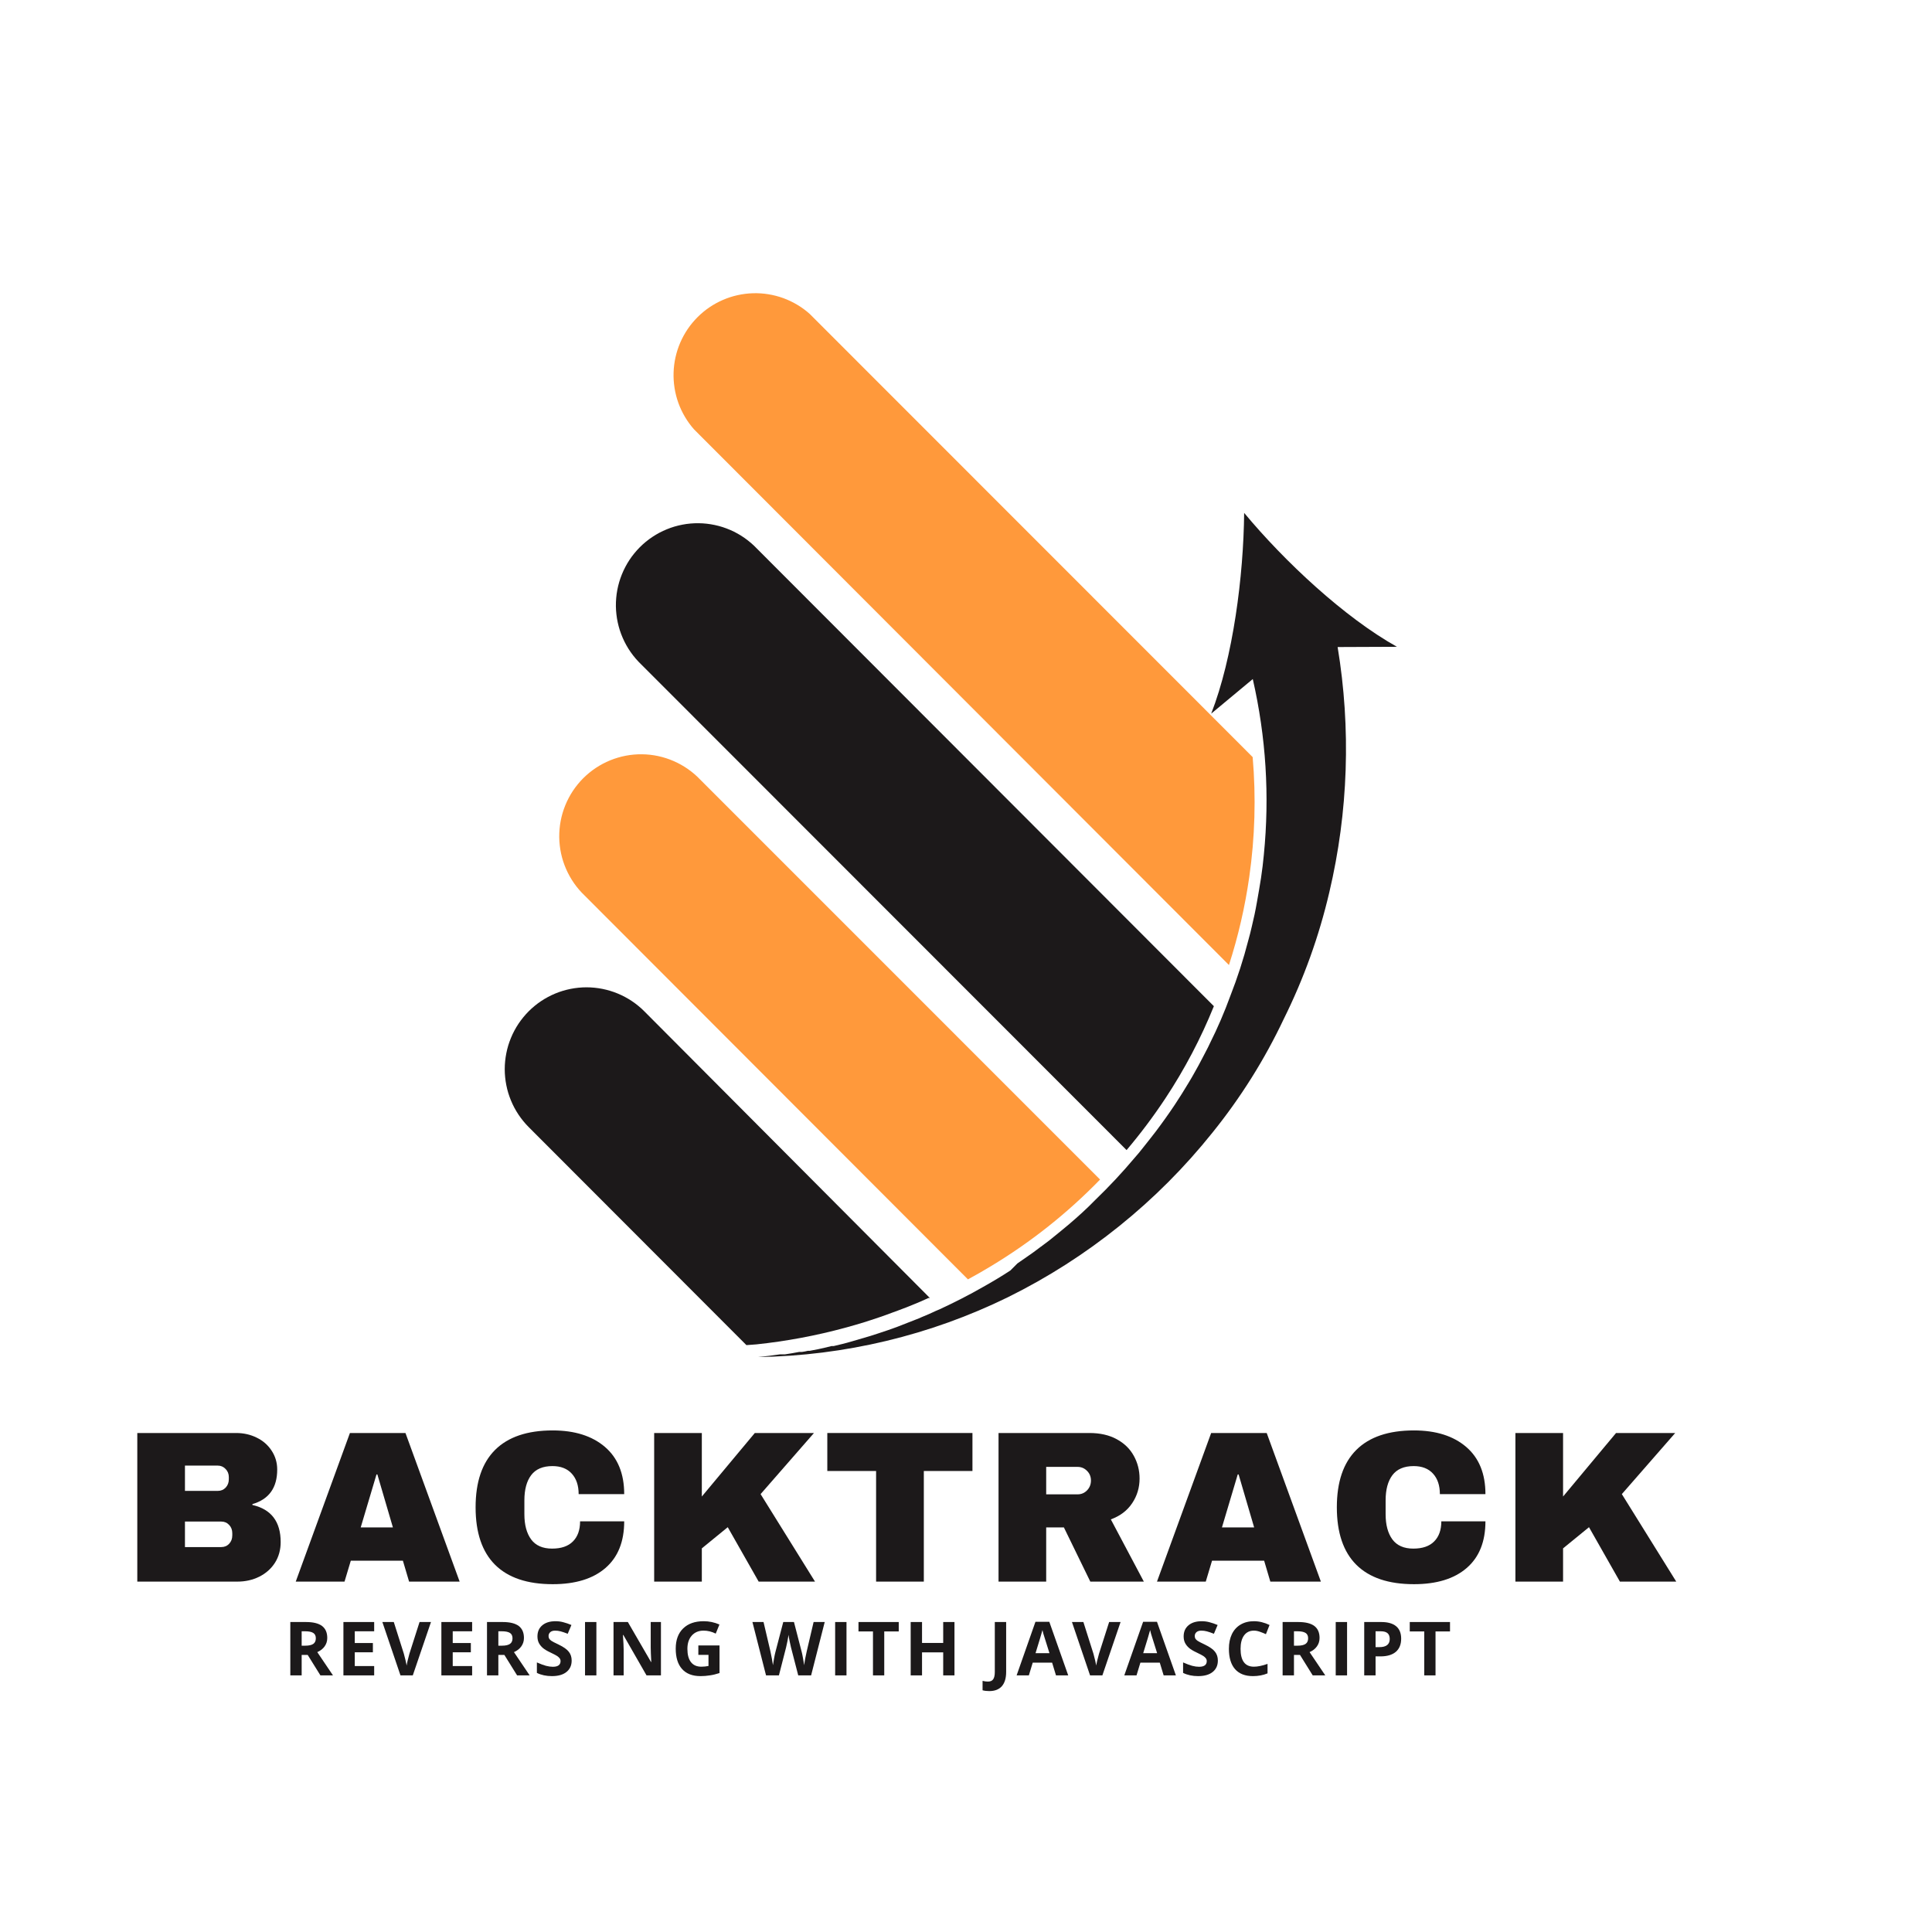
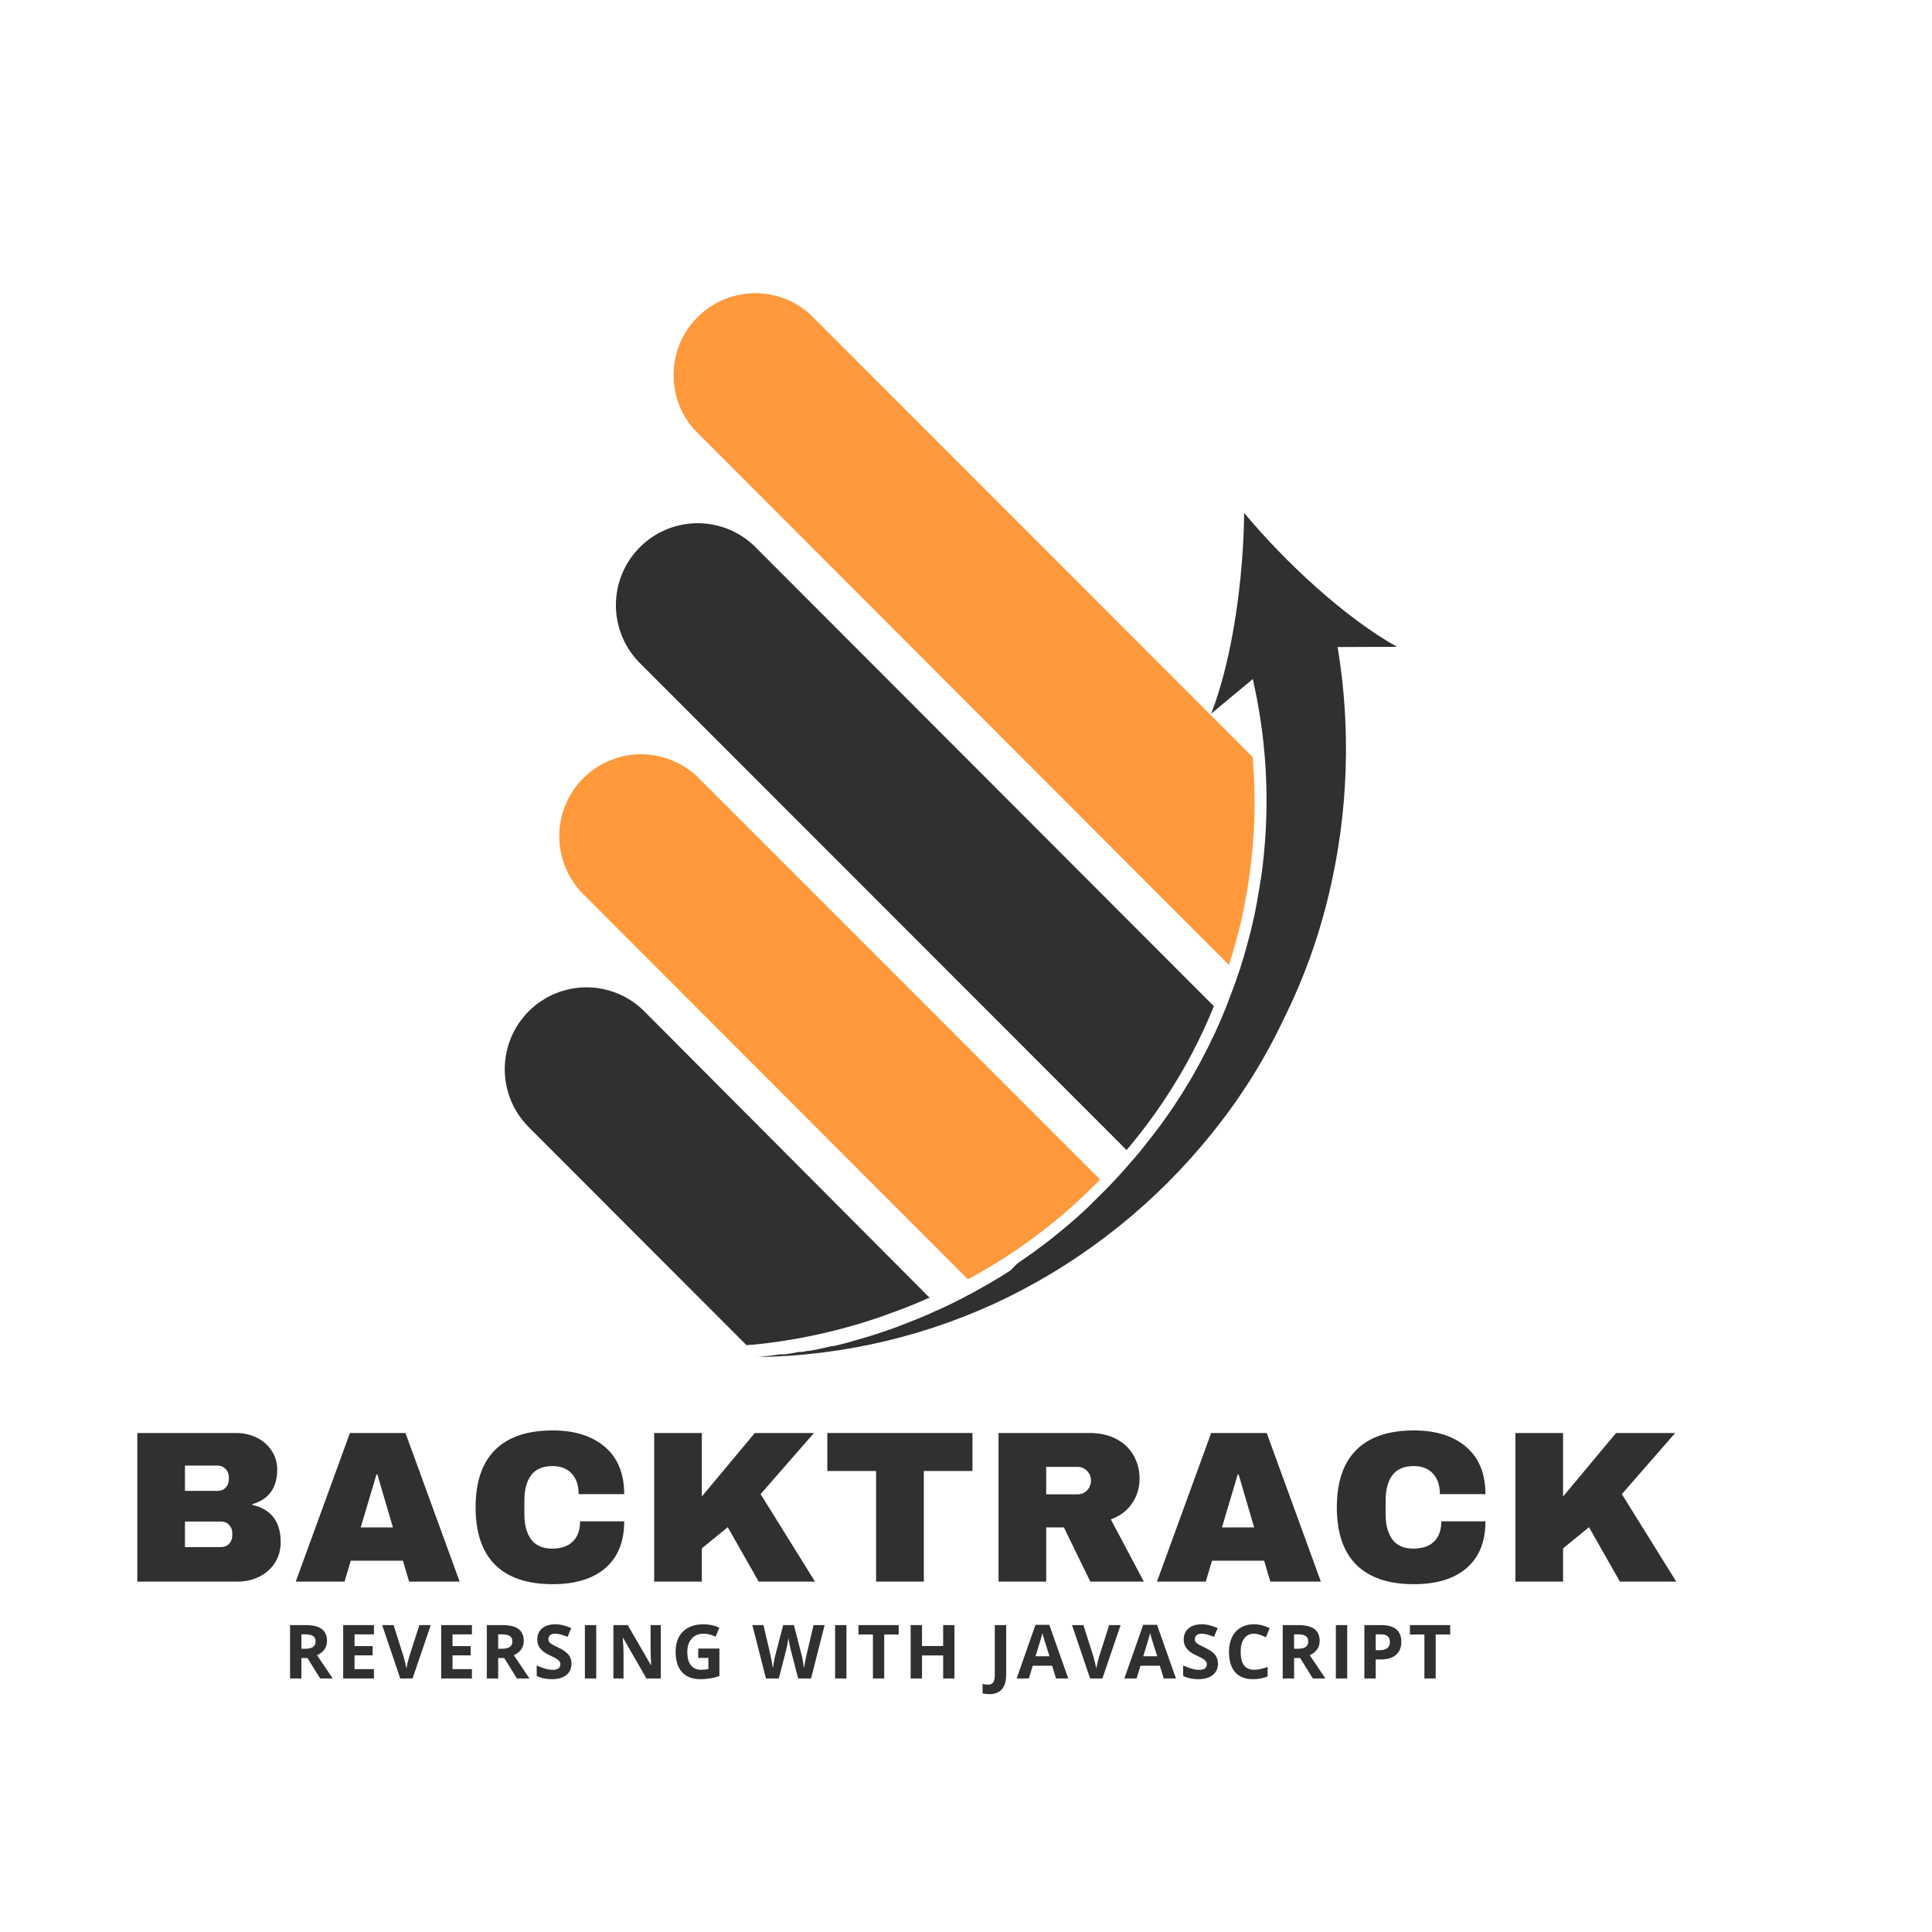
<svg xmlns="http://www.w3.org/2000/svg" xmlns:xlink="http://www.w3.org/1999/xlink" width="375" zoomAndPan="magnify" viewBox="0 0 375 375" height="375" preserveAspectRatio="xMidYMid meet" version="1.0">
  <defs>
    <g>
      <g id="glyph-0-0" />
      <g id="glyph-0-1">
        <path d="M 22.297 -28.844 C 23.754 -28.844 25.086 -28.539 26.297 -27.938 C 27.516 -27.344 28.477 -26.5 29.188 -25.406 C 29.906 -24.312 30.266 -23.094 30.266 -21.75 C 30.266 -18.207 28.66 -15.973 25.453 -15.047 L 25.453 -14.875 C 29.109 -14.039 30.938 -11.641 30.938 -7.672 C 30.938 -6.16 30.566 -4.82 29.828 -3.656 C 29.086 -2.5 28.07 -1.598 26.781 -0.953 C 25.5 -0.316 24.086 0 22.547 0 L 3.109 0 L 3.109 -28.844 Z M 12.359 -17.609 L 18.734 -17.609 C 19.348 -17.609 19.859 -17.82 20.266 -18.25 C 20.672 -18.688 20.875 -19.227 20.875 -19.875 L 20.875 -20.297 C 20.875 -20.91 20.664 -21.43 20.25 -21.859 C 19.832 -22.297 19.328 -22.516 18.734 -22.516 L 12.359 -22.516 Z M 12.359 -6.703 L 19.406 -6.703 C 20.02 -6.703 20.531 -6.914 20.938 -7.344 C 21.344 -7.781 21.547 -8.32 21.547 -8.969 L 21.547 -9.391 C 21.547 -10.035 21.344 -10.57 20.938 -11 C 20.531 -11.438 20.02 -11.656 19.406 -11.656 L 12.359 -11.656 Z M 12.359 -6.703 " />
      </g>
      <g id="glyph-0-2">
        <path d="M 22.422 0 L 21.219 -4.062 L 11.109 -4.062 L 9.891 0 L 0.422 0 L 10.938 -28.844 L 21.719 -28.844 L 32.234 0 Z M 13.031 -10.516 L 19.281 -10.516 L 16.266 -20.797 L 16.094 -20.797 Z M 13.031 -10.516 " />
      </g>
      <g id="glyph-0-3">
        <path d="M 16.859 -29.344 C 21.129 -29.344 24.508 -28.273 27 -26.141 C 29.488 -24.004 30.734 -20.953 30.734 -16.984 L 21.891 -16.984 C 21.891 -18.66 21.445 -19.984 20.562 -20.953 C 19.676 -21.93 18.426 -22.422 16.812 -22.422 C 14.938 -22.422 13.555 -21.832 12.672 -20.656 C 11.797 -19.488 11.359 -17.859 11.359 -15.766 L 11.359 -13.078 C 11.359 -11.016 11.797 -9.383 12.672 -8.188 C 13.555 -7 14.91 -6.406 16.734 -6.406 C 18.516 -6.406 19.863 -6.867 20.781 -7.797 C 21.707 -8.723 22.172 -10.023 22.172 -11.703 L 30.734 -11.703 C 30.734 -7.754 29.52 -4.734 27.094 -2.641 C 24.676 -0.547 21.266 0.5 16.859 0.5 C 11.93 0.5 8.203 -0.754 5.672 -3.266 C 3.148 -5.785 1.891 -9.504 1.891 -14.422 C 1.891 -19.336 3.148 -23.051 5.672 -25.562 C 8.203 -28.082 11.93 -29.344 16.859 -29.344 Z M 16.859 -29.344 " />
      </g>
      <g id="glyph-0-4">
        <path d="M 22.641 -28.844 L 34.125 -28.844 L 23.766 -16.984 L 34.328 0 L 23.391 0 L 17.391 -10.562 L 12.359 -6.453 L 12.359 0 L 3.109 0 L 3.109 -28.844 L 12.359 -28.844 L 12.359 -16.516 Z M 22.641 -28.844 " />
      </g>
      <g id="glyph-0-5">
        <path d="M 19.703 -21.469 L 19.703 0 L 10.438 0 L 10.438 -21.469 L 0.969 -21.469 L 0.969 -28.844 L 29.141 -28.844 L 29.141 -21.469 Z M 19.703 -21.469 " />
      </g>
      <g id="glyph-0-6">
        <path d="M 30.484 -20 C 30.484 -18.238 30.004 -16.645 29.047 -15.219 C 28.098 -13.789 26.719 -12.742 24.906 -12.078 L 31.312 0 L 20.922 0 L 15.797 -10.516 L 12.359 -10.516 L 12.359 0 L 3.109 0 L 3.109 -28.844 L 20.75 -28.844 C 22.82 -28.844 24.586 -28.441 26.047 -27.641 C 27.516 -26.848 28.617 -25.773 29.359 -24.422 C 30.109 -23.066 30.484 -21.594 30.484 -20 Z M 21.047 -19.625 C 21.047 -20.375 20.789 -21 20.281 -21.5 C 19.781 -22.008 19.172 -22.266 18.453 -22.266 L 12.359 -22.266 L 12.359 -16.938 L 18.453 -16.938 C 19.172 -16.938 19.781 -17.191 20.281 -17.703 C 20.789 -18.223 21.047 -18.863 21.047 -19.625 Z M 21.047 -19.625 " />
      </g>
      <g id="glyph-1-0" />
      <g id="glyph-1-1">
        <path d="M 3.5 -5.766 L 4.203 -5.766 C 4.898 -5.766 5.414 -5.879 5.75 -6.109 C 6.082 -6.336 6.25 -6.703 6.25 -7.203 C 6.25 -7.691 6.078 -8.039 5.734 -8.25 C 5.398 -8.457 4.879 -8.562 4.172 -8.562 L 3.5 -8.562 Z M 3.5 -3.969 L 3.5 0 L 1.297 0 L 1.297 -10.359 L 4.328 -10.359 C 5.734 -10.359 6.773 -10.102 7.453 -9.594 C 8.129 -9.082 8.469 -8.305 8.469 -7.266 C 8.469 -6.648 8.297 -6.102 7.953 -5.625 C 7.617 -5.156 7.145 -4.785 6.531 -4.516 C 8.094 -2.18 9.109 -0.676 9.578 0 L 7.141 0 L 4.672 -3.969 Z M 3.5 -3.969 " />
      </g>
      <g id="glyph-1-2">
        <path d="M 7.266 0 L 1.297 0 L 1.297 -10.359 L 7.266 -10.359 L 7.266 -8.562 L 3.5 -8.562 L 3.5 -6.281 L 7.016 -6.281 L 7.016 -4.484 L 3.5 -4.484 L 3.5 -1.812 L 7.266 -1.812 Z M 7.266 0 " />
      </g>
      <g id="glyph-1-3">
        <path d="M 7.219 -10.359 L 9.438 -10.359 L 5.906 0 L 3.516 0 L 0 -10.359 L 2.219 -10.359 L 4.172 -4.203 C 4.273 -3.836 4.383 -3.41 4.5 -2.922 C 4.613 -2.441 4.688 -2.102 4.719 -1.906 C 4.77 -2.344 4.945 -3.109 5.25 -4.203 Z M 7.219 -10.359 " />
      </g>
      <g id="glyph-1-4">
        <path d="M 7.422 -2.875 C 7.422 -1.938 7.082 -1.195 6.406 -0.656 C 5.738 -0.125 4.801 0.141 3.594 0.141 C 2.488 0.141 1.516 -0.066 0.672 -0.484 L 0.672 -2.516 C 1.367 -2.211 1.957 -1.992 2.438 -1.859 C 2.926 -1.734 3.367 -1.672 3.766 -1.672 C 4.254 -1.672 4.625 -1.758 4.875 -1.938 C 5.133 -2.125 5.266 -2.398 5.266 -2.766 C 5.266 -2.973 5.207 -3.156 5.094 -3.312 C 4.977 -3.469 4.812 -3.617 4.594 -3.766 C 4.375 -3.91 3.926 -4.145 3.25 -4.469 C 2.613 -4.77 2.141 -5.055 1.828 -5.328 C 1.516 -5.598 1.258 -5.914 1.062 -6.281 C 0.875 -6.645 0.781 -7.07 0.781 -7.562 C 0.781 -8.477 1.094 -9.195 1.719 -9.719 C 2.344 -10.25 3.203 -10.516 4.297 -10.516 C 4.836 -10.516 5.348 -10.445 5.828 -10.312 C 6.316 -10.188 6.832 -10.008 7.375 -9.781 L 6.656 -8.078 C 6.102 -8.297 5.645 -8.453 5.281 -8.547 C 4.926 -8.641 4.57 -8.688 4.219 -8.688 C 3.801 -8.688 3.484 -8.586 3.266 -8.391 C 3.047 -8.191 2.938 -7.941 2.938 -7.641 C 2.938 -7.441 2.977 -7.27 3.062 -7.125 C 3.156 -6.977 3.301 -6.836 3.5 -6.703 C 3.695 -6.566 4.16 -6.328 4.891 -5.984 C 5.859 -5.516 6.52 -5.047 6.875 -4.578 C 7.238 -4.117 7.422 -3.551 7.422 -2.875 Z M 7.422 -2.875 " />
      </g>
      <g id="glyph-1-5">
        <path d="M 1.297 0 L 1.297 -10.359 L 3.5 -10.359 L 3.5 0 Z M 1.297 0 " />
      </g>
      <g id="glyph-1-6">
        <path d="M 10.5 0 L 7.703 0 L 3.203 -7.844 L 3.125 -7.844 C 3.219 -6.457 3.266 -5.469 3.266 -4.875 L 3.266 0 L 1.297 0 L 1.297 -10.359 L 4.078 -10.359 L 8.578 -2.594 L 8.625 -2.594 C 8.551 -3.945 8.516 -4.898 8.516 -5.453 L 8.516 -10.359 L 10.5 -10.359 Z M 10.5 0 " />
      </g>
      <g id="glyph-1-7">
        <path d="M 5.234 -5.812 L 9.344 -5.812 L 9.344 -0.453 C 8.676 -0.234 8.047 -0.082 7.453 0 C 6.867 0.094 6.27 0.141 5.656 0.141 C 4.094 0.141 2.898 -0.316 2.078 -1.234 C 1.254 -2.148 0.844 -3.469 0.844 -5.188 C 0.844 -6.863 1.32 -8.172 2.281 -9.109 C 3.238 -10.047 4.566 -10.516 6.266 -10.516 C 7.328 -10.516 8.348 -10.301 9.328 -9.875 L 8.609 -8.109 C 7.848 -8.492 7.062 -8.688 6.25 -8.688 C 5.289 -8.688 4.523 -8.363 3.953 -7.719 C 3.391 -7.082 3.109 -6.227 3.109 -5.156 C 3.109 -4.031 3.336 -3.172 3.797 -2.578 C 4.254 -1.984 4.926 -1.688 5.812 -1.688 C 6.27 -1.688 6.734 -1.734 7.203 -1.828 L 7.203 -3.984 L 5.234 -3.984 Z M 5.234 -5.812 " />
      </g>
      <g id="glyph-1-8" />
      <g id="glyph-1-9">
        <path d="M 11.391 0 L 8.891 0 L 7.484 -5.438 C 7.43 -5.633 7.344 -6.035 7.219 -6.641 C 7.094 -7.254 7.023 -7.664 7.016 -7.875 C 6.984 -7.613 6.91 -7.203 6.797 -6.641 C 6.68 -6.078 6.594 -5.672 6.531 -5.422 L 5.141 0 L 2.641 0 L 0 -10.359 L 2.156 -10.359 L 3.484 -4.703 C 3.711 -3.66 3.879 -2.754 3.984 -1.984 C 4.016 -2.254 4.082 -2.672 4.188 -3.234 C 4.289 -3.805 4.383 -4.25 4.469 -4.562 L 5.984 -10.359 L 8.062 -10.359 L 9.562 -4.562 C 9.633 -4.301 9.719 -3.898 9.812 -3.359 C 9.914 -2.828 9.992 -2.367 10.047 -1.984 C 10.086 -2.359 10.16 -2.82 10.266 -3.375 C 10.367 -3.926 10.461 -4.367 10.547 -4.703 L 11.875 -10.359 L 14.031 -10.359 Z M 11.391 0 " />
      </g>
      <g id="glyph-1-10">
        <path d="M 5.297 0 L 3.109 0 L 3.109 -8.531 L 0.297 -8.531 L 0.297 -10.359 L 8.109 -10.359 L 8.109 -8.531 L 5.297 -8.531 Z M 5.297 0 " />
      </g>
      <g id="glyph-1-11">
        <path d="M 9.797 0 L 7.609 0 L 7.609 -4.469 L 3.5 -4.469 L 3.5 0 L 1.297 0 L 1.297 -10.359 L 3.5 -10.359 L 3.5 -6.297 L 7.609 -6.297 L 7.609 -10.359 L 9.797 -10.359 Z M 9.797 0 " />
      </g>
      <g id="glyph-1-12">
        <path d="M 0.219 3.047 C -0.281 3.047 -0.711 2.992 -1.078 2.891 L -1.078 1.062 C -0.703 1.156 -0.359 1.203 -0.047 1.203 C 0.441 1.203 0.785 1.051 0.984 0.75 C 1.191 0.457 1.297 -0.008 1.297 -0.656 L 1.297 -10.359 L 3.5 -10.359 L 3.5 -0.672 C 3.5 0.535 3.223 1.457 2.672 2.094 C 2.117 2.727 1.301 3.047 0.219 3.047 Z M 0.219 3.047 " />
      </g>
      <g id="glyph-1-13">
        <path d="M 7.641 0 L 6.891 -2.469 L 3.125 -2.469 L 2.375 0 L 0 0 L 3.656 -10.406 L 6.344 -10.406 L 10.016 0 Z M 6.375 -4.312 C 5.676 -6.539 5.281 -7.801 5.188 -8.094 C 5.102 -8.395 5.047 -8.629 5.016 -8.797 C 4.859 -8.191 4.41 -6.695 3.672 -4.312 Z M 6.375 -4.312 " />
      </g>
      <g id="glyph-1-14">
        <path d="M 5.703 -8.688 C 4.879 -8.688 4.238 -8.375 3.781 -7.75 C 3.332 -7.125 3.109 -6.258 3.109 -5.156 C 3.109 -2.844 3.973 -1.688 5.703 -1.688 C 6.43 -1.688 7.312 -1.867 8.344 -2.234 L 8.344 -0.391 C 7.5 -0.035 6.551 0.141 5.5 0.141 C 3.988 0.141 2.832 -0.312 2.031 -1.219 C 1.238 -2.133 0.844 -3.453 0.844 -5.172 C 0.844 -6.242 1.035 -7.188 1.422 -8 C 1.816 -8.812 2.379 -9.43 3.109 -9.859 C 3.848 -10.297 4.711 -10.516 5.703 -10.516 C 6.711 -10.516 7.723 -10.27 8.734 -9.781 L 8.031 -8 C 7.645 -8.176 7.254 -8.332 6.859 -8.469 C 6.461 -8.613 6.078 -8.688 5.703 -8.688 Z M 5.703 -8.688 " />
      </g>
      <g id="glyph-1-15">
        <path d="M 3.5 -5.484 L 4.219 -5.484 C 4.895 -5.484 5.398 -5.613 5.734 -5.875 C 6.078 -6.145 6.25 -6.535 6.25 -7.047 C 6.25 -7.566 6.109 -7.945 5.828 -8.188 C 5.547 -8.438 5.102 -8.562 4.5 -8.562 L 3.5 -8.562 Z M 8.469 -7.125 C 8.469 -6.008 8.117 -5.156 7.422 -4.562 C 6.723 -3.977 5.727 -3.688 4.438 -3.688 L 3.5 -3.688 L 3.5 0 L 1.297 0 L 1.297 -10.359 L 4.609 -10.359 C 5.867 -10.359 6.828 -10.086 7.484 -9.547 C 8.141 -9.004 8.469 -8.195 8.469 -7.125 Z M 8.469 -7.125 " />
      </g>
    </g>
    <clipPath id="clip-0">
      <path d="M 97.898 191 L 181 191 L 181 262 L 97.898 262 Z M 97.898 191 " clip-rule="nonzero" />
    </clipPath>
    <clipPath id="clip-1">
      <path d="M 147 99 L 271.148 99 L 271.148 264 L 147 264 Z M 147 99 " clip-rule="nonzero" />
    </clipPath>
  </defs>
-   <g fill="rgb(10.979%, 9.799%, 10.199%)" fill-opacity="1">
+   <g fill="rgb(18.819%, 18.819%, 18.819%)" fill-opacity="1">
    <use x="23.54" y="306.989" xlink:href="#glyph-0-1" xlink:type="simple" xlink:actuate="onLoad" xlink:show="embed" />
  </g>
-   <g fill="rgb(10.979%, 9.799%, 10.199%)" fill-opacity="1">
+   <g fill="rgb(18.819%, 18.819%, 18.819%)" fill-opacity="1">
    <use x="56.982" y="306.989" xlink:href="#glyph-0-2" xlink:type="simple" xlink:actuate="onLoad" xlink:show="embed" />
  </g>
-   <g fill="rgb(10.979%, 9.799%, 10.199%)" fill-opacity="1">
+   <g fill="rgb(18.819%, 18.819%, 18.819%)" fill-opacity="1">
    <use x="90.423" y="306.989" xlink:href="#glyph-0-3" xlink:type="simple" xlink:actuate="onLoad" xlink:show="embed" />
  </g>
-   <g fill="rgb(10.979%, 9.799%, 10.199%)" fill-opacity="1">
+   <g fill="rgb(18.819%, 18.819%, 18.819%)" fill-opacity="1">
    <use x="123.865" y="306.989" xlink:href="#glyph-0-4" xlink:type="simple" xlink:actuate="onLoad" xlink:show="embed" />
  </g>
-   <g fill="rgb(10.979%, 9.799%, 10.199%)" fill-opacity="1">
+   <g fill="rgb(18.819%, 18.819%, 18.819%)" fill-opacity="1">
    <use x="159.611" y="306.989" xlink:href="#glyph-0-5" xlink:type="simple" xlink:actuate="onLoad" xlink:show="embed" />
  </g>
-   <g fill="rgb(10.979%, 9.799%, 10.199%)" fill-opacity="1">
+   <g fill="rgb(18.819%, 18.819%, 18.819%)" fill-opacity="1">
    <use x="190.706" y="306.989" xlink:href="#glyph-0-6" xlink:type="simple" xlink:actuate="onLoad" xlink:show="embed" />
  </g>
-   <g fill="rgb(10.979%, 9.799%, 10.199%)" fill-opacity="1">
+   <g fill="rgb(18.819%, 18.819%, 18.819%)" fill-opacity="1">
    <use x="224.148" y="306.989" xlink:href="#glyph-0-2" xlink:type="simple" xlink:actuate="onLoad" xlink:show="embed" />
  </g>
-   <g fill="rgb(10.979%, 9.799%, 10.199%)" fill-opacity="1">
+   <g fill="rgb(18.819%, 18.819%, 18.819%)" fill-opacity="1">
    <use x="257.589" y="306.989" xlink:href="#glyph-0-3" xlink:type="simple" xlink:actuate="onLoad" xlink:show="embed" />
  </g>
-   <g fill="rgb(10.979%, 9.799%, 10.199%)" fill-opacity="1">
+   <g fill="rgb(18.819%, 18.819%, 18.819%)" fill-opacity="1">
    <use x="291.031" y="306.989" xlink:href="#glyph-0-4" xlink:type="simple" xlink:actuate="onLoad" xlink:show="embed" />
  </g>
-   <g fill="rgb(10.979%, 9.799%, 10.199%)" fill-opacity="1">
-     <use x="55.053" y="325.192" xlink:href="#glyph-1-1" xlink:type="simple" xlink:actuate="onLoad" xlink:show="embed" />
+   <g fill="rgb(18.819%, 18.819%, 18.819%)" fill-opacity="1">
+     <use x="55.004" y="325.788" xlink:href="#glyph-1-1" xlink:type="simple" xlink:actuate="onLoad" xlink:show="embed" />
  </g>
-   <g fill="rgb(10.979%, 9.799%, 10.199%)" fill-opacity="1">
-     <use x="65.361" y="325.192" xlink:href="#glyph-1-2" xlink:type="simple" xlink:actuate="onLoad" xlink:show="embed" />
+   <g fill="rgb(18.819%, 18.819%, 18.819%)" fill-opacity="1">
+     <use x="65.316" y="325.788" xlink:href="#glyph-1-2" xlink:type="simple" xlink:actuate="onLoad" xlink:show="embed" />
  </g>
-   <g fill="rgb(10.979%, 9.799%, 10.199%)" fill-opacity="1">
-     <use x="74.216" y="325.192" xlink:href="#glyph-1-3" xlink:type="simple" xlink:actuate="onLoad" xlink:show="embed" />
+   <g fill="rgb(18.819%, 18.819%, 18.819%)" fill-opacity="1">
+     <use x="74.174" y="325.788" xlink:href="#glyph-1-3" xlink:type="simple" xlink:actuate="onLoad" xlink:show="embed" />
  </g>
-   <g fill="rgb(10.979%, 9.799%, 10.199%)" fill-opacity="1">
-     <use x="84.374" y="325.192" xlink:href="#glyph-1-2" xlink:type="simple" xlink:actuate="onLoad" xlink:show="embed" />
+   <g fill="rgb(18.819%, 18.819%, 18.819%)" fill-opacity="1">
+     <use x="84.336" y="325.788" xlink:href="#glyph-1-2" xlink:type="simple" xlink:actuate="onLoad" xlink:show="embed" />
  </g>
-   <g fill="rgb(10.979%, 9.799%, 10.199%)" fill-opacity="1">
-     <use x="93.229" y="325.192" xlink:href="#glyph-1-1" xlink:type="simple" xlink:actuate="onLoad" xlink:show="embed" />
+   <g fill="rgb(18.819%, 18.819%, 18.819%)" fill-opacity="1">
+     <use x="93.195" y="325.788" xlink:href="#glyph-1-1" xlink:type="simple" xlink:actuate="onLoad" xlink:show="embed" />
  </g>
-   <g fill="rgb(10.979%, 9.799%, 10.199%)" fill-opacity="1">
-     <use x="103.537" y="325.192" xlink:href="#glyph-1-4" xlink:type="simple" xlink:actuate="onLoad" xlink:show="embed" />
+   <g fill="rgb(18.819%, 18.819%, 18.819%)" fill-opacity="1">
+     <use x="103.506" y="325.788" xlink:href="#glyph-1-4" xlink:type="simple" xlink:actuate="onLoad" xlink:show="embed" />
  </g>
-   <g fill="rgb(10.979%, 9.799%, 10.199%)" fill-opacity="1">
-     <use x="112.257" y="325.192" xlink:href="#glyph-1-5" xlink:type="simple" xlink:actuate="onLoad" xlink:show="embed" />
+   <g fill="rgb(18.819%, 18.819%, 18.819%)" fill-opacity="1">
+     <use x="112.229" y="325.788" xlink:href="#glyph-1-5" xlink:type="simple" xlink:actuate="onLoad" xlink:show="embed" />
  </g>
-   <g fill="rgb(10.979%, 9.799%, 10.199%)" fill-opacity="1">
-     <use x="117.788" y="325.192" xlink:href="#glyph-1-6" xlink:type="simple" xlink:actuate="onLoad" xlink:show="embed" />
+   <g fill="rgb(18.819%, 18.819%, 18.819%)" fill-opacity="1">
+     <use x="117.762" y="325.788" xlink:href="#glyph-1-6" xlink:type="simple" xlink:actuate="onLoad" xlink:show="embed" />
  </g>
-   <g fill="rgb(10.979%, 9.799%, 10.199%)" fill-opacity="1">
-     <use x="130.314" y="325.192" xlink:href="#glyph-1-7" xlink:type="simple" xlink:actuate="onLoad" xlink:show="embed" />
+   <g fill="rgb(18.819%, 18.819%, 18.819%)" fill-opacity="1">
+     <use x="130.293" y="325.788" xlink:href="#glyph-1-7" xlink:type="simple" xlink:actuate="onLoad" xlink:show="embed" />
  </g>
-   <g fill="rgb(10.979%, 9.799%, 10.199%)" fill-opacity="1">
-     <use x="141.55" y="325.192" xlink:href="#glyph-1-8" xlink:type="simple" xlink:actuate="onLoad" xlink:show="embed" />
+   <g fill="rgb(18.819%, 18.819%, 18.819%)" fill-opacity="1">
+     <use x="141.533" y="325.788" xlink:href="#glyph-1-8" xlink:type="simple" xlink:actuate="onLoad" xlink:show="embed" />
  </g>
-   <g fill="rgb(10.979%, 9.799%, 10.199%)" fill-opacity="1">
-     <use x="146.046" y="325.192" xlink:href="#glyph-1-9" xlink:type="simple" xlink:actuate="onLoad" xlink:show="embed" />
+   <g fill="rgb(18.819%, 18.819%, 18.819%)" fill-opacity="1">
+     <use x="146.031" y="325.788" xlink:href="#glyph-1-9" xlink:type="simple" xlink:actuate="onLoad" xlink:show="embed" />
  </g>
-   <g fill="rgb(10.979%, 9.799%, 10.199%)" fill-opacity="1">
-     <use x="160.804" y="325.192" xlink:href="#glyph-1-5" xlink:type="simple" xlink:actuate="onLoad" xlink:show="embed" />
+   <g fill="rgb(18.819%, 18.819%, 18.819%)" fill-opacity="1">
+     <use x="160.795" y="325.788" xlink:href="#glyph-1-5" xlink:type="simple" xlink:actuate="onLoad" xlink:show="embed" />
  </g>
-   <g fill="rgb(10.979%, 9.799%, 10.199%)" fill-opacity="1">
-     <use x="166.335" y="325.192" xlink:href="#glyph-1-10" xlink:type="simple" xlink:actuate="onLoad" xlink:show="embed" />
+   <g fill="rgb(18.819%, 18.819%, 18.819%)" fill-opacity="1">
+     <use x="166.328" y="325.788" xlink:href="#glyph-1-10" xlink:type="simple" xlink:actuate="onLoad" xlink:show="embed" />
  </g>
-   <g fill="rgb(10.979%, 9.799%, 10.199%)" fill-opacity="1">
-     <use x="175.466" y="325.192" xlink:href="#glyph-1-11" xlink:type="simple" xlink:actuate="onLoad" xlink:show="embed" />
+   <g fill="rgb(18.819%, 18.819%, 18.819%)" fill-opacity="1">
+     <use x="175.462" y="325.788" xlink:href="#glyph-1-11" xlink:type="simple" xlink:actuate="onLoad" xlink:show="embed" />
  </g>
-   <g fill="rgb(10.979%, 9.799%, 10.199%)" fill-opacity="1">
-     <use x="187.298" y="325.192" xlink:href="#glyph-1-8" xlink:type="simple" xlink:actuate="onLoad" xlink:show="embed" />
+   <g fill="rgb(18.819%, 18.819%, 18.819%)" fill-opacity="1">
+     <use x="187.298" y="325.788" xlink:href="#glyph-1-8" xlink:type="simple" xlink:actuate="onLoad" xlink:show="embed" />
  </g>
-   <g fill="rgb(10.979%, 9.799%, 10.199%)" fill-opacity="1">
-     <use x="191.794" y="325.192" xlink:href="#glyph-1-12" xlink:type="simple" xlink:actuate="onLoad" xlink:show="embed" />
+   <g fill="rgb(18.819%, 18.819%, 18.819%)" fill-opacity="1">
+     <use x="191.796" y="325.788" xlink:href="#glyph-1-12" xlink:type="simple" xlink:actuate="onLoad" xlink:show="embed" />
  </g>
-   <g fill="rgb(10.979%, 9.799%, 10.199%)" fill-opacity="1">
-     <use x="197.325" y="325.192" xlink:href="#glyph-1-13" xlink:type="simple" xlink:actuate="onLoad" xlink:show="embed" />
+   <g fill="rgb(18.819%, 18.819%, 18.819%)" fill-opacity="1">
+     <use x="197.329" y="325.788" xlink:href="#glyph-1-13" xlink:type="simple" xlink:actuate="onLoad" xlink:show="embed" />
  </g>
-   <g fill="rgb(10.979%, 9.799%, 10.199%)" fill-opacity="1">
-     <use x="208.065" y="325.192" xlink:href="#glyph-1-3" xlink:type="simple" xlink:actuate="onLoad" xlink:show="embed" />
+   <g fill="rgb(18.819%, 18.819%, 18.819%)" fill-opacity="1">
+     <use x="208.073" y="325.788" xlink:href="#glyph-1-3" xlink:type="simple" xlink:actuate="onLoad" xlink:show="embed" />
  </g>
-   <g fill="rgb(10.979%, 9.799%, 10.199%)" fill-opacity="1">
-     <use x="218.224" y="325.192" xlink:href="#glyph-1-13" xlink:type="simple" xlink:actuate="onLoad" xlink:show="embed" />
+   <g fill="rgb(18.819%, 18.819%, 18.819%)" fill-opacity="1">
+     <use x="218.235" y="325.788" xlink:href="#glyph-1-13" xlink:type="simple" xlink:actuate="onLoad" xlink:show="embed" />
  </g>
-   <g fill="rgb(10.979%, 9.799%, 10.199%)" fill-opacity="1">
-     <use x="228.964" y="325.192" xlink:href="#glyph-1-4" xlink:type="simple" xlink:actuate="onLoad" xlink:show="embed" />
+   <g fill="rgb(18.819%, 18.819%, 18.819%)" fill-opacity="1">
+     <use x="228.979" y="325.788" xlink:href="#glyph-1-4" xlink:type="simple" xlink:actuate="onLoad" xlink:show="embed" />
  </g>
-   <g fill="rgb(10.979%, 9.799%, 10.199%)" fill-opacity="1">
-     <use x="237.684" y="325.192" xlink:href="#glyph-1-14" xlink:type="simple" xlink:actuate="onLoad" xlink:show="embed" />
+   <g fill="rgb(18.819%, 18.819%, 18.819%)" fill-opacity="1">
+     <use x="237.703" y="325.788" xlink:href="#glyph-1-14" xlink:type="simple" xlink:actuate="onLoad" xlink:show="embed" />
  </g>
-   <g fill="rgb(10.979%, 9.799%, 10.199%)" fill-opacity="1">
-     <use x="247.658" y="325.192" xlink:href="#glyph-1-1" xlink:type="simple" xlink:actuate="onLoad" xlink:show="embed" />
+   <g fill="rgb(18.819%, 18.819%, 18.819%)" fill-opacity="1">
+     <use x="247.681" y="325.788" xlink:href="#glyph-1-1" xlink:type="simple" xlink:actuate="onLoad" xlink:show="embed" />
  </g>
-   <g fill="rgb(10.979%, 9.799%, 10.199%)" fill-opacity="1">
-     <use x="257.966" y="325.192" xlink:href="#glyph-1-5" xlink:type="simple" xlink:actuate="onLoad" xlink:show="embed" />
+   <g fill="rgb(18.819%, 18.819%, 18.819%)" fill-opacity="1">
+     <use x="257.992" y="325.788" xlink:href="#glyph-1-5" xlink:type="simple" xlink:actuate="onLoad" xlink:show="embed" />
  </g>
-   <g fill="rgb(10.979%, 9.799%, 10.199%)" fill-opacity="1">
-     <use x="263.497" y="325.192" xlink:href="#glyph-1-15" xlink:type="simple" xlink:actuate="onLoad" xlink:show="embed" />
+   <g fill="rgb(18.819%, 18.819%, 18.819%)" fill-opacity="1">
+     <use x="263.525" y="325.788" xlink:href="#glyph-1-15" xlink:type="simple" xlink:actuate="onLoad" xlink:show="embed" />
  </g>
-   <g fill="rgb(10.979%, 9.799%, 10.199%)" fill-opacity="1">
-     <use x="273.337" y="325.192" xlink:href="#glyph-1-10" xlink:type="simple" xlink:actuate="onLoad" xlink:show="embed" />
+   <g fill="rgb(18.819%, 18.819%, 18.819%)" fill-opacity="1">
+     <use x="273.369" y="325.788" xlink:href="#glyph-1-10" xlink:type="simple" xlink:actuate="onLoad" xlink:show="embed" />
  </g>
  <g clip-path="url(#clip-0)">
-     <path fill="rgb(10.979%, 9.799%, 10.199%)" d="M 180.488 251.941 L 180.207 251.941 C 179.199 252.414 178.16 252.863 177.09 253.289 C 176.547 253.5 175.957 253.762 175.297 253.996 C 174.637 254.234 173.906 254.539 173.195 254.777 C 171.664 255.367 169.895 255.957 167.98 256.574 C 166.66 256.973 165.34 257.375 163.996 257.73 C 158.348 259.262 152.613 260.332 146.793 260.945 L 144.879 261.086 L 102.617 218.766 C 102.25 218.395 101.902 218.012 101.574 217.609 C 101.242 217.207 100.934 216.789 100.645 216.355 C 100.355 215.922 100.09 215.477 99.844 215.02 C 99.598 214.559 99.379 214.09 99.18 213.609 C 98.98 213.129 98.805 212.641 98.652 212.141 C 98.504 211.645 98.375 211.141 98.277 210.629 C 98.176 210.117 98.098 209.605 98.047 209.086 C 97.996 208.566 97.969 208.051 97.969 207.527 C 97.969 207.008 97.996 206.488 98.047 205.973 C 98.098 205.453 98.176 204.938 98.277 204.43 C 98.375 203.918 98.504 203.414 98.652 202.914 C 98.805 202.418 98.98 201.93 99.18 201.449 C 99.379 200.965 99.598 200.496 99.844 200.039 C 100.09 199.578 100.355 199.133 100.645 198.699 C 100.934 198.27 101.242 197.852 101.574 197.449 C 101.902 197.047 102.25 196.66 102.617 196.293 C 102.984 195.926 103.371 195.574 103.773 195.246 C 104.172 194.914 104.59 194.605 105.023 194.316 C 105.453 194.027 105.898 193.762 106.359 193.516 C 106.816 193.27 107.285 193.047 107.766 192.848 C 108.246 192.648 108.734 192.473 109.23 192.324 C 109.73 192.172 110.234 192.047 110.742 191.945 C 111.254 191.844 111.766 191.766 112.285 191.715 C 112.801 191.664 113.32 191.637 113.84 191.637 C 114.359 191.637 114.875 191.664 115.395 191.715 C 115.91 191.766 116.426 191.844 116.934 191.945 C 117.445 192.047 117.949 192.172 118.445 192.324 C 118.941 192.473 119.43 192.648 119.91 192.848 C 120.391 193.047 120.859 193.27 121.32 193.516 C 121.777 193.762 122.223 194.027 122.656 194.316 C 123.086 194.605 123.504 194.914 123.906 195.246 C 124.309 195.574 124.691 195.926 125.059 196.293 Z M 180.488 251.941 " fill-opacity="1" fill-rule="nonzero" />
+     <path fill="rgb(18.819%, 18.819%, 18.819%)" d="M 180.488 251.941 L 180.207 251.941 C 179.199 252.414 178.16 252.863 177.09 253.289 C 176.547 253.5 175.957 253.762 175.297 253.996 C 174.637 254.234 173.906 254.539 173.195 254.777 C 171.664 255.367 169.895 255.957 167.98 256.574 C 166.66 256.973 165.34 257.375 163.996 257.73 C 158.348 259.262 152.613 260.332 146.793 260.945 L 144.879 261.086 L 102.617 218.766 C 102.25 218.395 101.902 218.012 101.574 217.609 C 101.242 217.207 100.934 216.789 100.645 216.355 C 100.355 215.922 100.09 215.477 99.844 215.02 C 99.598 214.559 99.379 214.09 99.18 213.609 C 98.98 213.129 98.805 212.641 98.652 212.141 C 98.504 211.645 98.375 211.141 98.277 210.629 C 98.176 210.117 98.098 209.605 98.047 209.086 C 97.996 208.566 97.969 208.051 97.969 207.527 C 97.969 207.008 97.996 206.488 98.047 205.973 C 98.098 205.453 98.176 204.938 98.277 204.43 C 98.375 203.918 98.504 203.414 98.652 202.914 C 98.805 202.418 98.98 201.93 99.18 201.449 C 99.379 200.965 99.598 200.496 99.844 200.039 C 100.09 199.578 100.355 199.133 100.645 198.699 C 100.934 198.27 101.242 197.852 101.574 197.449 C 101.902 197.047 102.25 196.66 102.617 196.293 C 102.984 195.926 103.371 195.574 103.773 195.246 C 104.172 194.914 104.59 194.605 105.023 194.316 C 105.453 194.027 105.898 193.762 106.359 193.516 C 106.816 193.27 107.285 193.047 107.766 192.848 C 108.246 192.648 108.734 192.473 109.23 192.324 C 109.73 192.172 110.234 192.047 110.742 191.945 C 111.254 191.844 111.766 191.766 112.285 191.715 C 112.801 191.664 113.32 191.637 113.84 191.637 C 114.359 191.637 114.875 191.664 115.395 191.715 C 115.91 191.766 116.426 191.844 116.934 191.945 C 117.445 192.047 117.949 192.172 118.445 192.324 C 118.941 192.473 119.43 192.648 119.91 192.848 C 120.391 193.047 120.859 193.27 121.32 193.516 C 121.777 193.762 122.223 194.027 122.656 194.316 C 123.086 194.605 123.504 194.914 123.906 195.246 C 124.309 195.574 124.691 195.926 125.059 196.293 Z M 180.488 251.941 " fill-opacity="1" fill-rule="nonzero" />
  </g>
  <path fill="rgb(100%, 59.999%, 23.14%)" d="M 213.523 228.949 C 207.172 235.484 200.094 241.098 192.289 245.797 C 190.848 246.672 189.359 247.523 187.875 248.324 L 113.473 173.82 C 113.09 173.457 112.727 173.074 112.383 172.672 C 112.039 172.27 111.715 171.855 111.414 171.422 C 111.109 170.988 110.832 170.539 110.574 170.078 C 110.316 169.617 110.082 169.145 109.871 168.66 C 109.66 168.176 109.473 167.68 109.309 167.18 C 109.148 166.676 109.012 166.164 108.902 165.648 C 108.789 165.129 108.707 164.609 108.648 164.086 C 108.586 163.559 108.555 163.031 108.547 162.504 C 108.543 161.973 108.562 161.445 108.609 160.922 C 108.652 160.395 108.727 159.871 108.824 159.352 C 108.922 158.832 109.047 158.316 109.195 157.812 C 109.344 157.305 109.52 156.805 109.719 156.316 C 109.914 155.824 110.141 155.348 110.387 154.879 C 110.633 154.414 110.902 153.957 111.191 153.52 C 111.484 153.078 111.797 152.652 112.133 152.242 C 112.465 151.832 112.82 151.441 113.191 151.066 C 113.566 150.695 113.957 150.34 114.363 150.004 C 114.773 149.668 115.199 149.355 115.637 149.062 C 116.078 148.77 116.531 148.5 116.996 148.254 C 117.465 148.004 117.941 147.781 118.43 147.582 C 118.918 147.383 119.414 147.207 119.922 147.059 C 120.43 146.906 120.941 146.781 121.461 146.684 C 121.977 146.586 122.5 146.512 123.027 146.465 C 123.551 146.418 124.078 146.398 124.605 146.406 C 125.137 146.41 125.66 146.441 126.188 146.5 C 126.711 146.559 127.23 146.645 127.746 146.754 C 128.266 146.867 128.773 147 129.277 147.164 C 129.777 147.324 130.273 147.512 130.758 147.723 C 131.242 147.934 131.715 148.168 132.176 148.426 C 132.637 148.684 133.082 148.961 133.516 149.266 C 133.949 149.566 134.363 149.891 134.766 150.234 C 135.168 150.578 135.551 150.941 135.914 151.324 Z M 213.523 228.949 " fill-opacity="1" fill-rule="nonzero" />
-   <path fill="rgb(10.979%, 9.799%, 10.199%)" d="M 235.613 195.301 C 233.066 201.594 229.918 207.574 226.172 213.234 C 223.867 216.715 221.363 220.047 218.668 223.23 L 124.469 128.973 C 124.086 128.605 123.723 128.223 123.379 127.82 C 123.035 127.422 122.711 127.004 122.41 126.57 C 122.105 126.137 121.828 125.691 121.57 125.23 C 121.312 124.77 121.078 124.293 120.867 123.809 C 120.656 123.324 120.469 122.832 120.305 122.328 C 120.145 121.824 120.008 121.316 119.898 120.797 C 119.785 120.281 119.703 119.762 119.645 119.234 C 119.582 118.711 119.551 118.184 119.543 117.652 C 119.539 117.125 119.559 116.598 119.605 116.07 C 119.648 115.543 119.723 115.02 119.82 114.5 C 119.918 113.98 120.043 113.469 120.191 112.961 C 120.34 112.453 120.516 111.957 120.715 111.465 C 120.914 110.977 121.137 110.496 121.383 110.031 C 121.629 109.562 121.898 109.109 122.188 108.668 C 122.48 108.227 122.793 107.801 123.129 107.395 C 123.461 106.984 123.816 106.594 124.188 106.219 C 124.562 105.844 124.953 105.488 125.359 105.156 C 125.77 104.82 126.195 104.504 126.633 104.215 C 127.074 103.922 127.527 103.652 127.992 103.402 C 128.461 103.156 128.938 102.934 129.426 102.734 C 129.914 102.531 130.414 102.359 130.918 102.207 C 131.426 102.059 131.938 101.934 132.457 101.836 C 132.973 101.734 133.496 101.664 134.023 101.617 C 134.547 101.57 135.074 101.551 135.602 101.555 C 136.133 101.562 136.656 101.594 137.184 101.652 C 137.707 101.711 138.227 101.797 138.742 101.906 C 139.262 102.016 139.77 102.152 140.273 102.312 C 140.773 102.477 141.27 102.66 141.754 102.871 C 142.238 103.082 142.711 103.316 143.172 103.574 C 143.633 103.832 144.078 104.113 144.512 104.414 C 144.945 104.719 145.359 105.043 145.762 105.387 C 146.164 105.73 146.547 106.094 146.91 106.477 Z M 235.613 195.301 " fill-opacity="1" fill-rule="nonzero" />
+   <path fill="rgb(18.819%, 18.819%, 18.819%)" d="M 235.613 195.301 C 233.066 201.594 229.918 207.574 226.172 213.234 C 223.867 216.715 221.363 220.047 218.668 223.23 L 124.469 128.973 C 124.086 128.605 123.723 128.223 123.379 127.82 C 123.035 127.422 122.711 127.004 122.41 126.57 C 122.105 126.137 121.828 125.691 121.57 125.23 C 121.312 124.77 121.078 124.293 120.867 123.809 C 120.656 123.324 120.469 122.832 120.305 122.328 C 120.145 121.824 120.008 121.316 119.898 120.797 C 119.785 120.281 119.703 119.762 119.645 119.234 C 119.582 118.711 119.551 118.184 119.543 117.652 C 119.539 117.125 119.559 116.598 119.605 116.07 C 119.648 115.543 119.723 115.02 119.82 114.5 C 119.918 113.98 120.043 113.469 120.191 112.961 C 120.34 112.453 120.516 111.957 120.715 111.465 C 120.914 110.977 121.137 110.496 121.383 110.031 C 121.629 109.562 121.898 109.109 122.188 108.668 C 122.48 108.227 122.793 107.801 123.129 107.395 C 123.461 106.984 123.816 106.594 124.188 106.219 C 124.562 105.844 124.953 105.488 125.359 105.156 C 125.77 104.82 126.195 104.504 126.633 104.215 C 127.074 103.922 127.527 103.652 127.992 103.402 C 128.461 103.156 128.938 102.934 129.426 102.734 C 129.914 102.531 130.414 102.359 130.918 102.207 C 131.426 102.059 131.938 101.934 132.457 101.836 C 132.973 101.734 133.496 101.664 134.023 101.617 C 134.547 101.57 135.074 101.551 135.602 101.555 C 136.133 101.562 136.656 101.594 137.184 101.652 C 137.707 101.711 138.227 101.797 138.742 101.906 C 139.262 102.016 139.77 102.152 140.273 102.312 C 140.773 102.477 141.27 102.66 141.754 102.871 C 142.238 103.082 142.711 103.316 143.172 103.574 C 143.633 103.832 144.078 104.113 144.512 104.414 C 144.945 104.719 145.359 105.043 145.762 105.387 C 146.164 105.73 146.547 106.094 146.91 106.477 Z M 235.613 195.301 " fill-opacity="1" fill-rule="nonzero" />
  <path fill="rgb(100%, 59.999%, 23.14%)" d="M 242.477 170.254 C 241.648 176.051 240.336 181.738 238.539 187.312 L 134.711 83.34 C 134.047 82.59 133.461 81.781 132.949 80.918 C 132.438 80.055 132.012 79.152 131.672 78.207 C 131.332 77.262 131.086 76.297 130.93 75.305 C 130.773 74.312 130.711 73.316 130.742 72.312 C 130.773 71.309 130.898 70.32 131.117 69.34 C 131.336 68.359 131.645 67.41 132.043 66.488 C 132.441 65.57 132.922 64.695 133.484 63.863 C 134.051 63.035 134.688 62.266 135.395 61.559 C 136.105 60.848 136.875 60.211 137.703 59.648 C 138.535 59.086 139.41 58.605 140.328 58.211 C 141.25 57.812 142.199 57.504 143.176 57.289 C 144.156 57.07 145.145 56.949 146.148 56.918 C 147.148 56.887 148.145 56.953 149.133 57.113 C 150.121 57.273 151.09 57.523 152.031 57.863 C 152.973 58.207 153.875 58.637 154.734 59.148 C 155.598 59.66 156.402 60.25 157.152 60.918 L 233.18 136.98 L 236.602 140.406 L 243.141 146.953 C 243.809 154.746 243.586 162.512 242.477 170.254 Z M 242.477 170.254 " fill-opacity="1" fill-rule="nonzero" />
  <g clip-path="url(#clip-1)">
-     <path fill="rgb(10.979%, 9.799%, 10.199%)" d="M 259.633 125.59 C 260.941 133.496 261.457 141.449 261.188 149.453 C 260.918 157.461 259.863 165.363 258.027 173.16 C 256.027 181.727 253.07 189.949 249.156 197.828 C 245.418 205.715 240.809 213.059 235.328 219.852 C 229.961 226.559 223.934 232.605 217.242 237.988 C 210.551 243.375 203.359 247.969 195.66 251.777 C 188.102 255.477 180.23 258.309 172.043 260.27 C 163.859 262.23 155.559 263.273 147.145 263.402 C 148.562 263.258 149.977 263.094 151.371 262.883 L 152.336 262.883 C 153.258 262.738 154.203 262.598 155.121 262.41 L 155.664 262.41 C 156.047 262.359 156.426 262.289 156.797 262.195 L 157.152 262.195 C 158.215 262.008 159.273 261.793 160.336 261.535 L 161.375 261.273 L 161.801 261.273 C 162.957 261.016 164.16 260.707 165.223 260.398 C 166.281 260.094 167.582 259.691 168.926 259.312 L 170.531 258.793 C 171.758 258.398 172.984 257.973 174.211 257.516 L 177.703 256.148 C 178.129 256.004 178.531 255.816 178.953 255.629 C 179.852 255.273 180.75 254.871 181.645 254.445 L 182.375 254.137 C 185.277 252.793 188.109 251.352 190.871 249.766 C 191.77 249.27 192.641 248.75 193.516 248.23 C 194.387 247.711 195.238 247.168 196.109 246.602 L 197.48 245.23 L 199.32 243.953 C 200.215 243.34 201.113 242.703 201.984 242.016 C 202.082 241.969 202.172 241.906 202.246 241.828 C 203.141 241.188 204.016 240.504 204.863 239.797 C 205.715 239.086 206.656 238.355 207.531 237.598 C 209.277 236.109 210.977 234.574 212.629 232.871 C 215.293 230.301 217.82 227.602 220.203 224.766 C 220.816 224.082 221.383 223.395 221.926 222.688 C 222.469 221.977 223.531 220.703 224.285 219.688 C 225.039 218.672 225.582 217.961 226.195 217.086 C 226.809 216.211 227.445 215.316 228.035 214.418 C 228.957 213.023 229.832 211.629 230.68 210.211 C 231.129 209.5 231.527 208.77 231.93 208.059 C 232.332 207.352 232.992 206.168 233.465 205.223 C 233.938 204.281 234.406 203.477 234.809 202.578 C 236.328 199.551 237.664 196.449 238.82 193.27 C 240.195 189.762 241.352 186.188 242.289 182.539 C 242.551 181.641 242.762 180.742 242.973 179.848 C 243.352 178.309 243.684 176.75 243.965 175.121 C 244.246 173.488 244.531 171.977 244.766 170.395 C 245.004 168.812 245.168 167.418 245.309 165.93 C 246.449 154.438 245.734 143.062 243.164 131.805 L 235.094 138.516 C 239.34 127.625 241.371 111.793 241.488 99.551 C 249.344 109.004 260.953 119.848 271.148 125.543 Z M 259.633 125.59 " fill-opacity="1" fill-rule="nonzero" />
+     <path fill="rgb(18.819%, 18.819%, 18.819%)" d="M 259.633 125.59 C 260.941 133.496 261.457 141.449 261.188 149.453 C 260.918 157.461 259.863 165.363 258.027 173.16 C 256.027 181.727 253.07 189.949 249.156 197.828 C 245.418 205.715 240.809 213.059 235.328 219.852 C 229.961 226.559 223.934 232.605 217.242 237.988 C 210.551 243.375 203.359 247.969 195.66 251.777 C 188.102 255.477 180.23 258.309 172.043 260.27 C 163.859 262.23 155.559 263.273 147.145 263.402 C 148.562 263.258 149.977 263.094 151.371 262.883 L 152.336 262.883 C 153.258 262.738 154.203 262.598 155.121 262.41 L 155.664 262.41 C 156.047 262.359 156.426 262.289 156.797 262.195 L 157.152 262.195 C 158.215 262.008 159.273 261.793 160.336 261.535 L 161.375 261.273 L 161.801 261.273 C 162.957 261.016 164.16 260.707 165.223 260.398 C 166.281 260.094 167.582 259.691 168.926 259.312 L 170.531 258.793 C 171.758 258.398 172.984 257.973 174.211 257.516 L 177.703 256.148 C 178.129 256.004 178.531 255.816 178.953 255.629 C 179.852 255.273 180.75 254.871 181.645 254.445 L 182.375 254.137 C 185.277 252.793 188.109 251.352 190.871 249.766 C 191.77 249.27 192.641 248.75 193.516 248.23 C 194.387 247.711 195.238 247.168 196.109 246.602 L 197.48 245.23 L 199.32 243.953 C 200.215 243.34 201.113 242.703 201.984 242.016 C 202.082 241.969 202.172 241.906 202.246 241.828 C 203.141 241.188 204.016 240.504 204.863 239.797 C 205.715 239.086 206.656 238.355 207.531 237.598 C 209.277 236.109 210.977 234.574 212.629 232.871 C 215.293 230.301 217.82 227.602 220.203 224.766 C 220.816 224.082 221.383 223.395 221.926 222.688 C 222.469 221.977 223.531 220.703 224.285 219.688 C 225.039 218.672 225.582 217.961 226.195 217.086 C 226.809 216.211 227.445 215.316 228.035 214.418 C 228.957 213.023 229.832 211.629 230.68 210.211 C 231.129 209.5 231.527 208.77 231.93 208.059 C 232.332 207.352 232.992 206.168 233.465 205.223 C 233.938 204.281 234.406 203.477 234.809 202.578 C 236.328 199.551 237.664 196.449 238.82 193.27 C 240.195 189.762 241.352 186.188 242.289 182.539 C 242.551 181.641 242.762 180.742 242.973 179.848 C 243.352 178.309 243.684 176.75 243.965 175.121 C 244.246 173.488 244.531 171.977 244.766 170.395 C 245.004 168.812 245.168 167.418 245.309 165.93 C 246.449 154.438 245.734 143.062 243.164 131.805 L 235.094 138.516 C 239.34 127.625 241.371 111.793 241.488 99.551 C 249.344 109.004 260.953 119.848 271.148 125.543 Z M 259.633 125.59 " fill-opacity="1" fill-rule="nonzero" />
  </g>
</svg>
